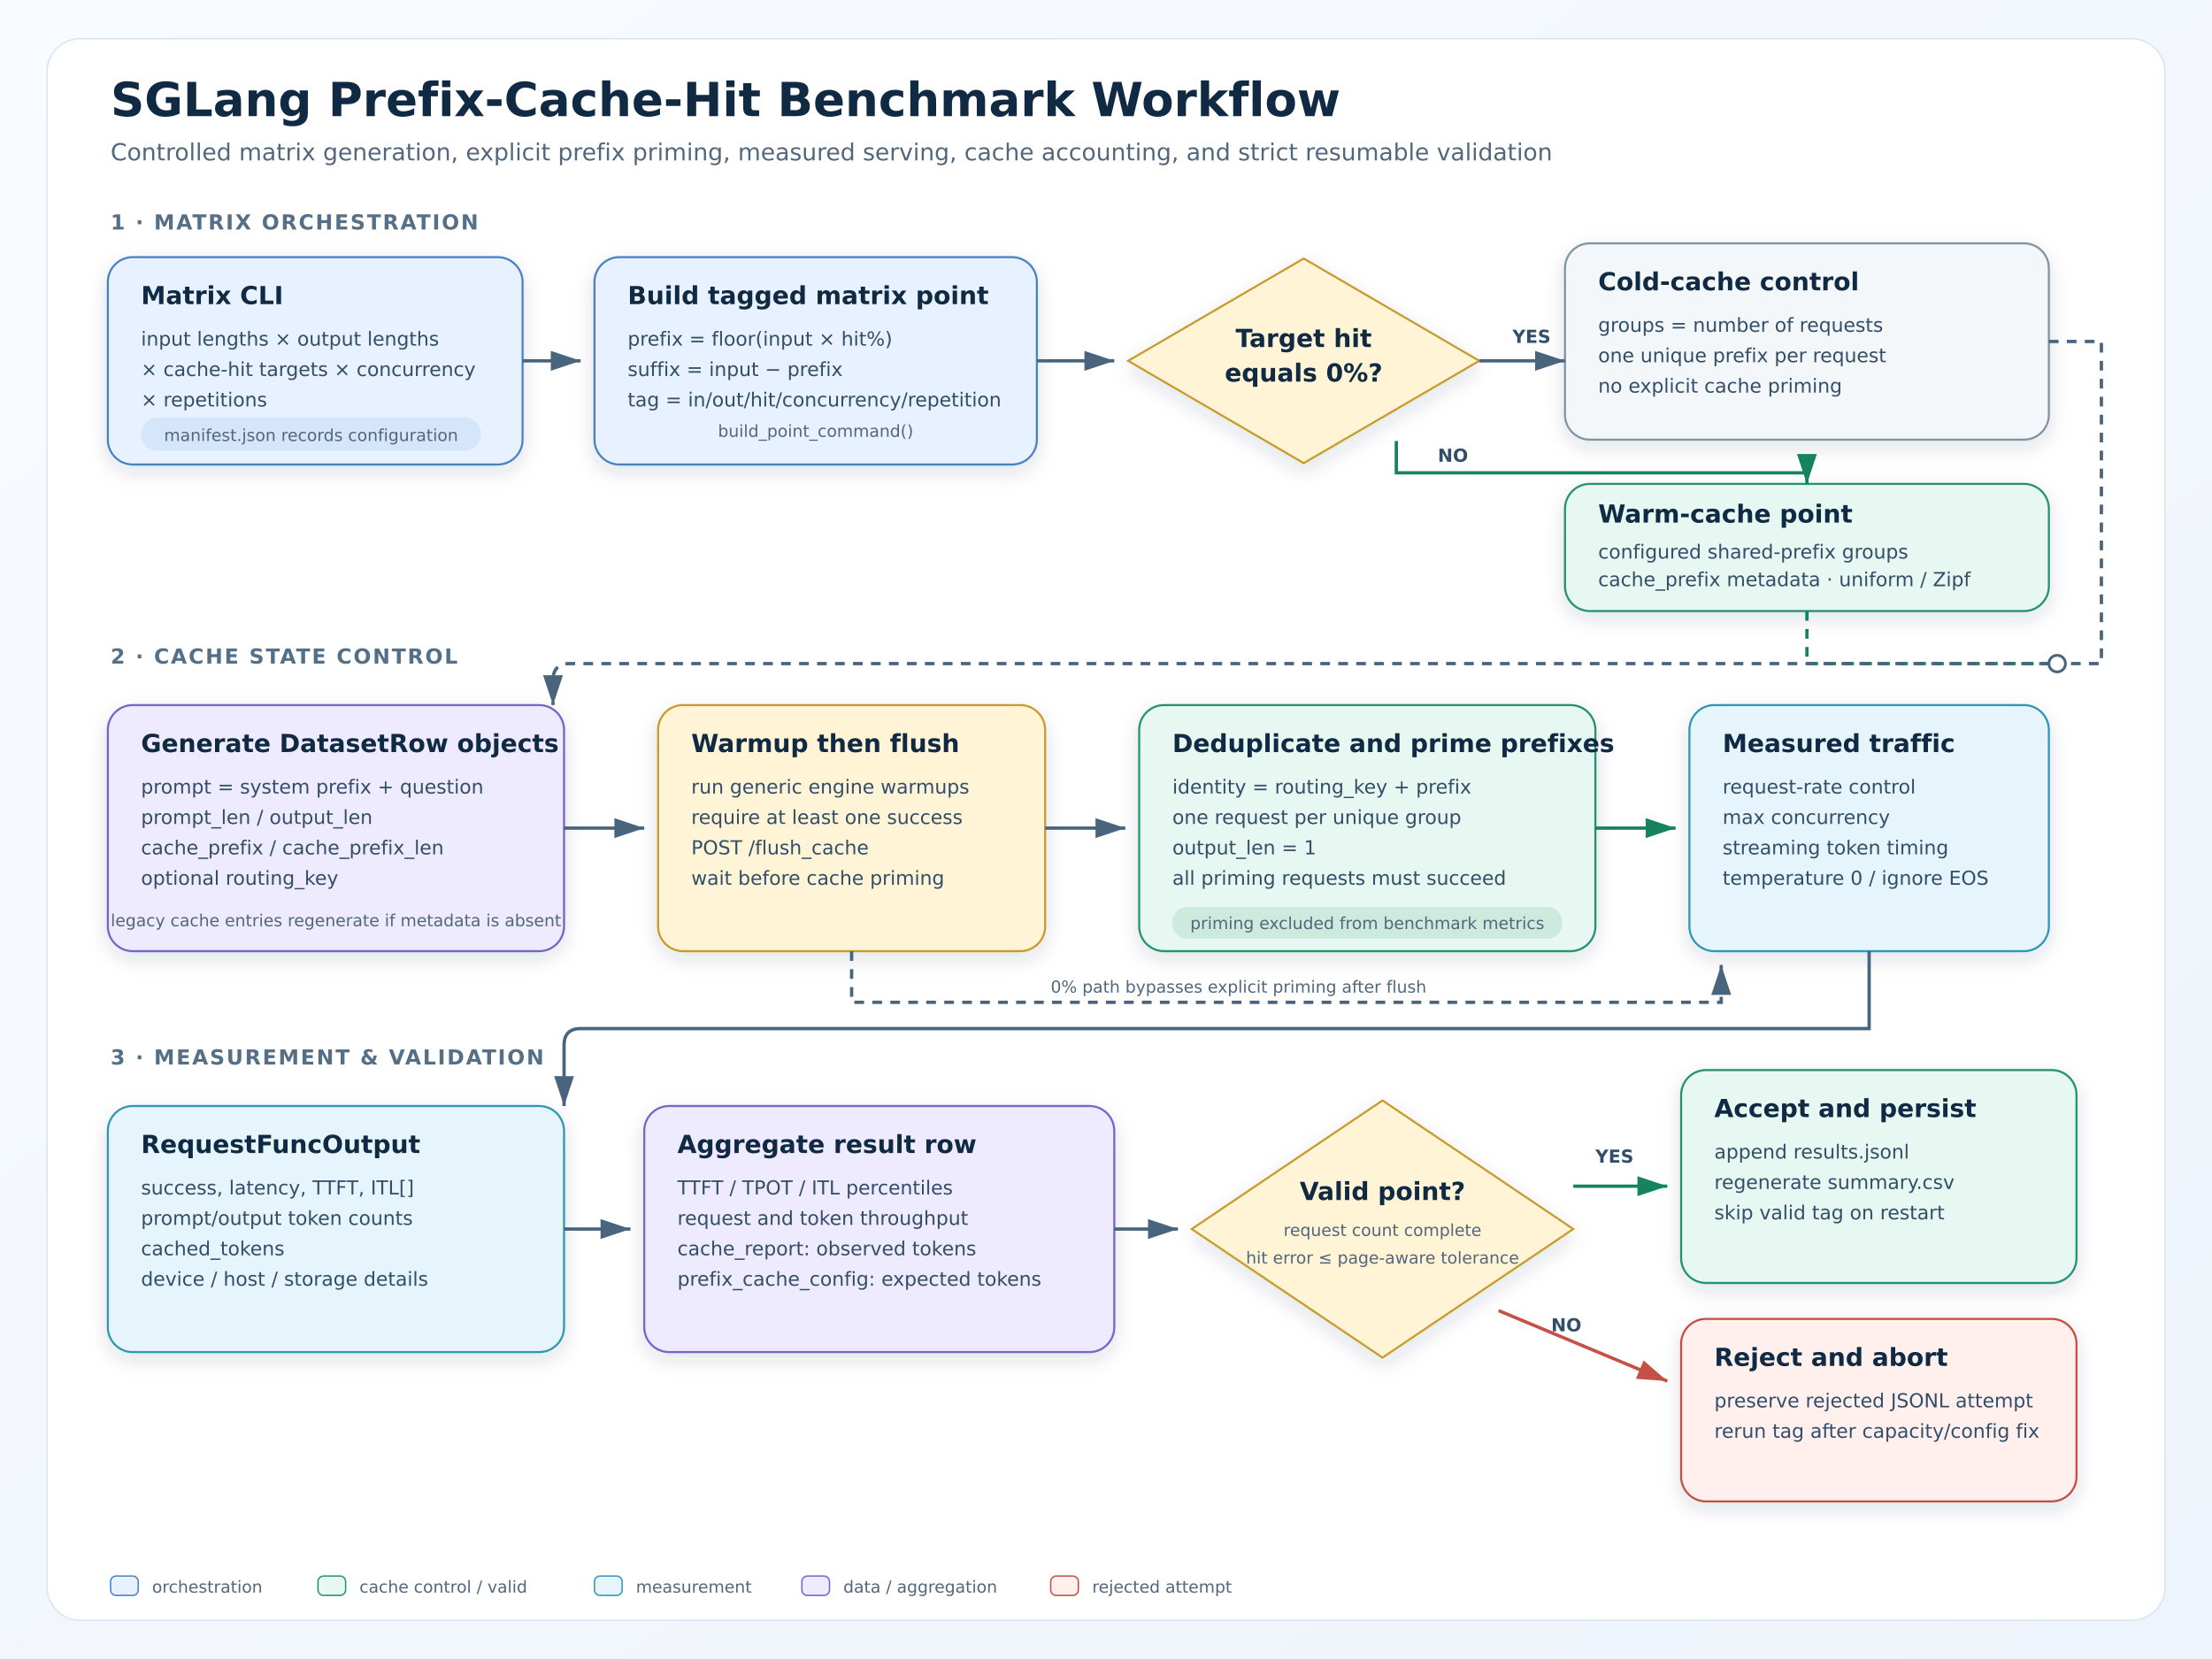
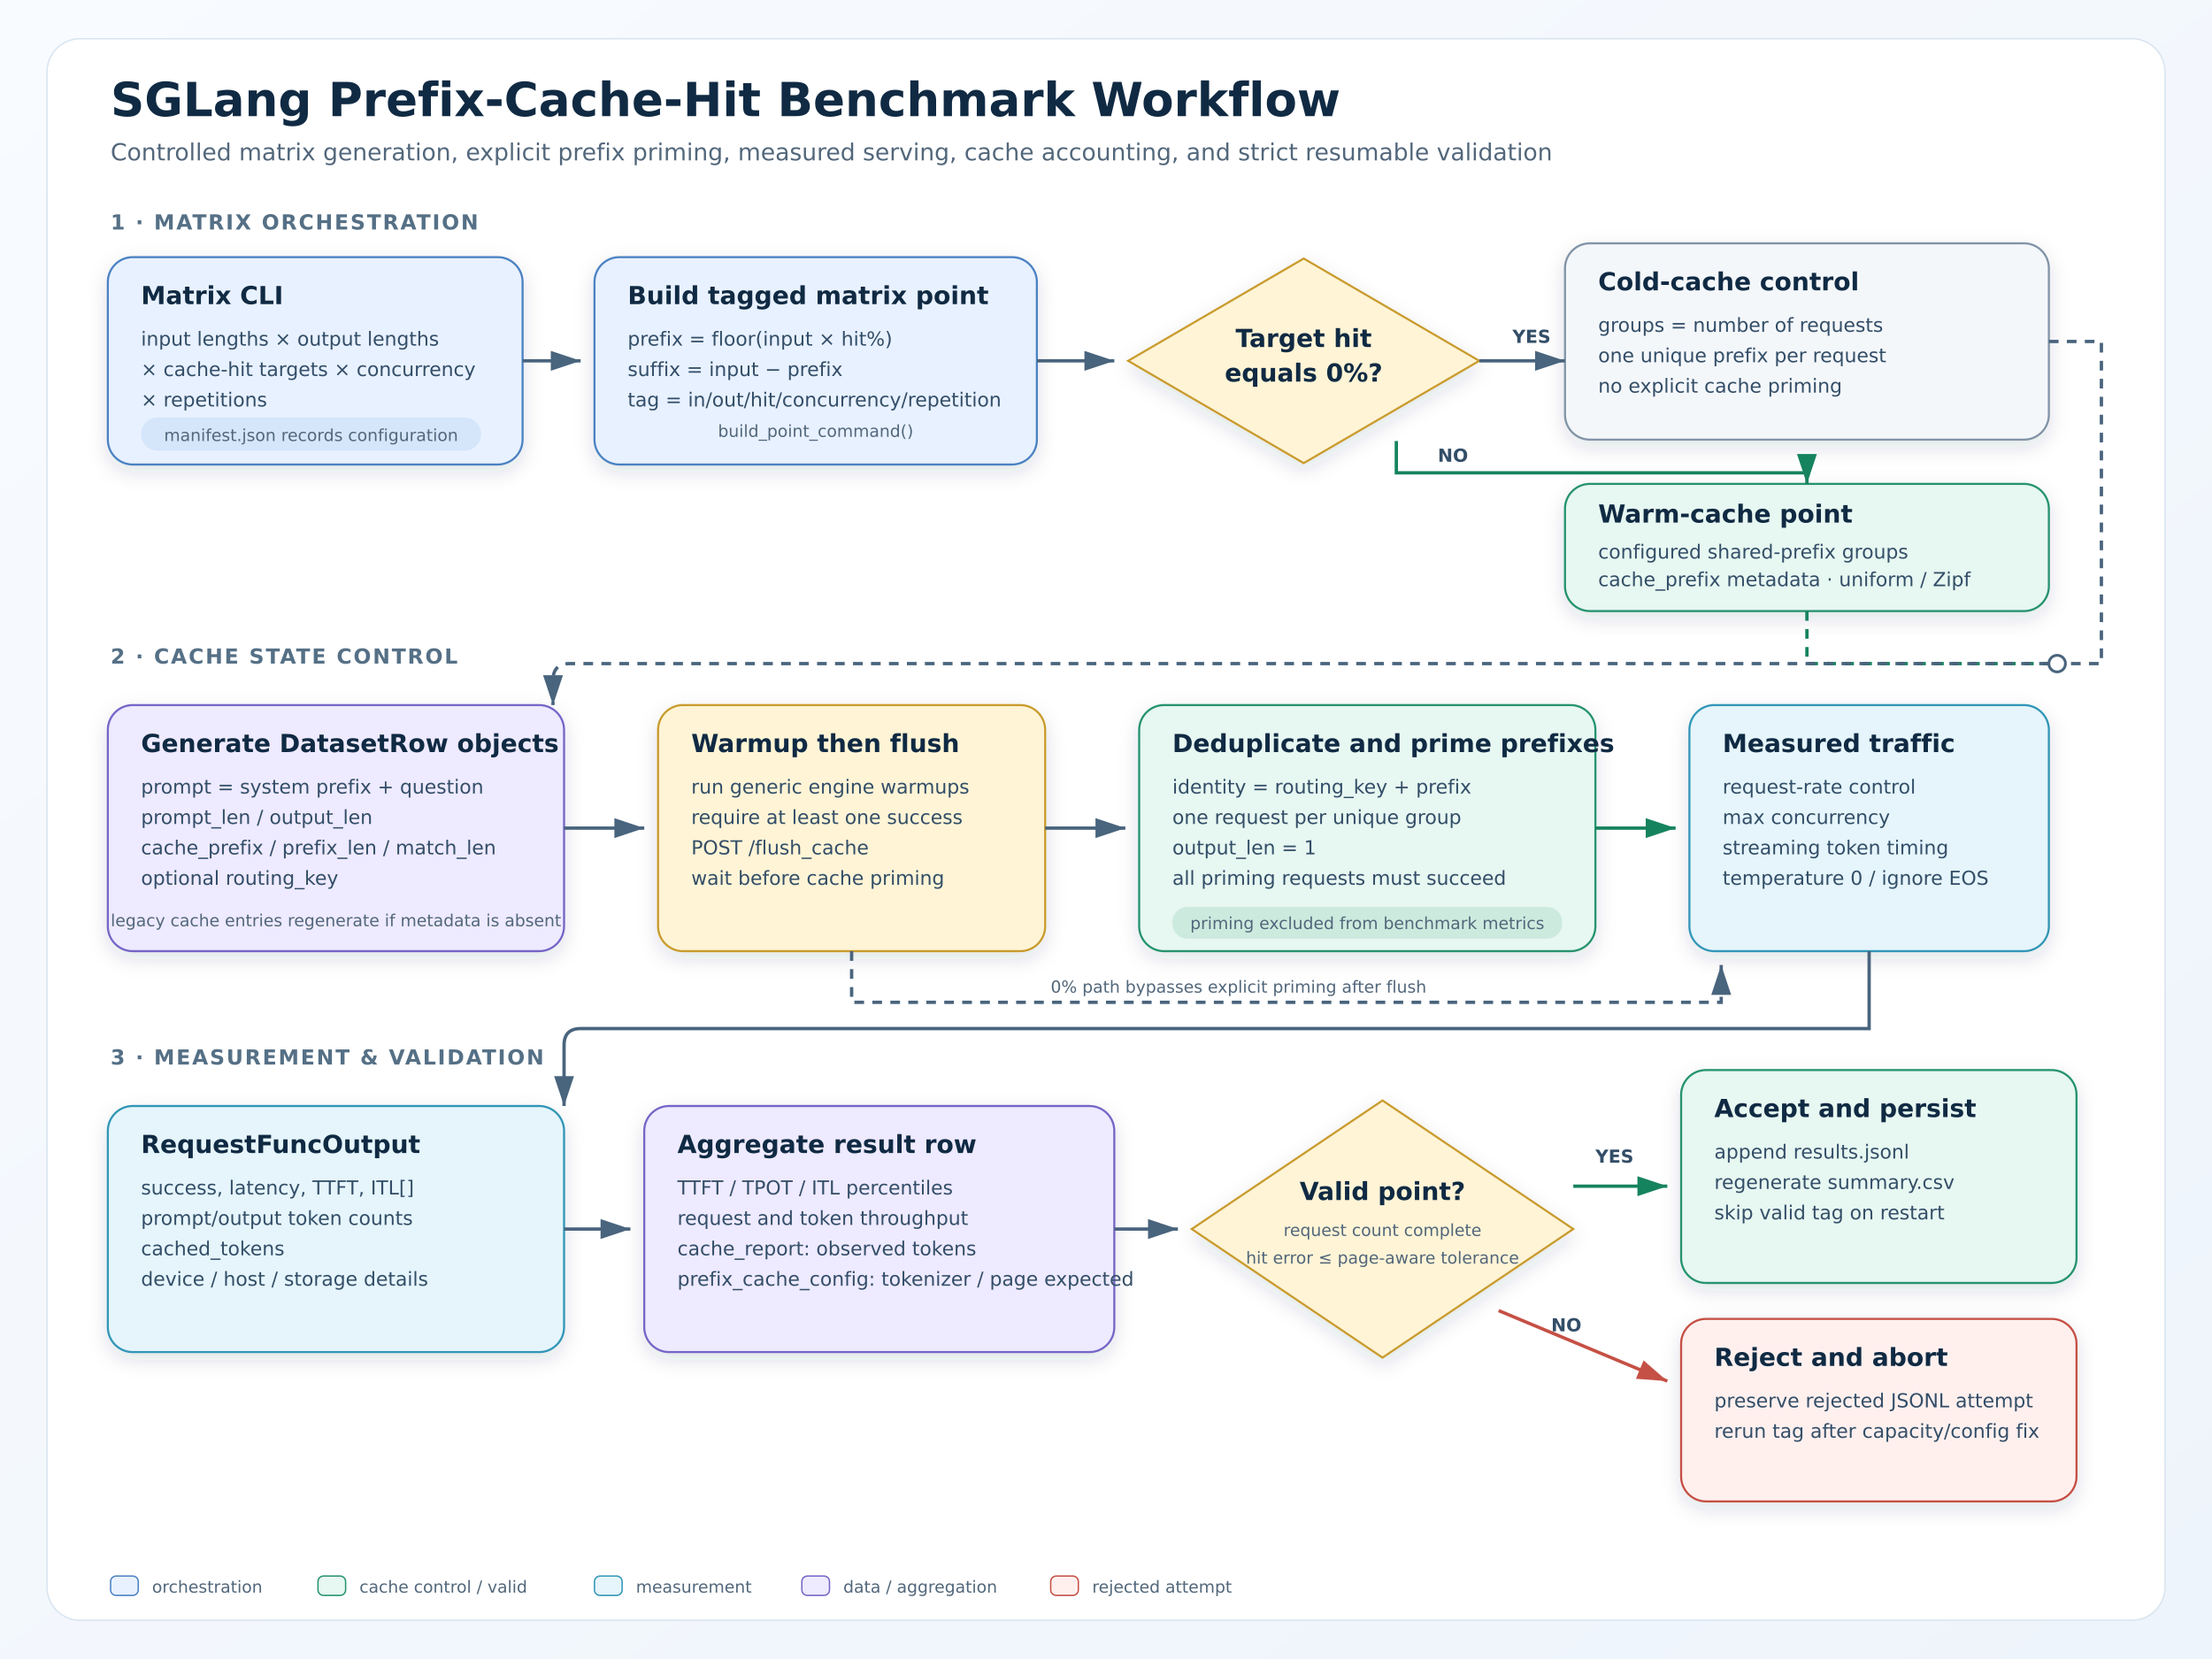
<svg xmlns="http://www.w3.org/2000/svg" width="1600" height="1200" viewBox="0 0 1600 1200" role="img" aria-labelledby="title desc">
  <defs>
    <linearGradient id="bg" x1="0" y1="0" x2="1" y2="1">
      <stop offset="0" stop-color="#f8fbff" />
      <stop offset="1" stop-color="#eef4fb" />
    </linearGradient>
    <filter id="shadow" x="-20%" y="-20%" width="140%" height="140%">
      <feDropShadow dx="0" dy="5" stdDeviation="7" flood-color="#17324d" flood-opacity="0.13" />
    </filter>
    <marker id="arrow" markerWidth="10" markerHeight="10" refX="9" refY="3" orient="auto" markerUnits="strokeWidth">
      <path d="M0,0 L0,6 L9,3 z" fill="#49647d" />
    </marker>
    <marker id="arrowGood" markerWidth="10" markerHeight="10" refX="9" refY="3" orient="auto" markerUnits="strokeWidth">
      <path d="M0,0 L0,6 L9,3 z" fill="#16835f" />
    </marker>
    <marker id="arrowBad" markerWidth="10" markerHeight="10" refX="9" refY="3" orient="auto" markerUnits="strokeWidth">
      <path d="M0,0 L0,6 L9,3 z" fill="#c55045" />
    </marker>
    <style>
      .title { font-family: "DejaVu Sans", Arial, sans-serif; font-size: 34px; font-weight: 700; fill: #102a43; }
      .subtitle { font-family: "DejaVu Sans", Arial, sans-serif; font-size: 17px; font-weight: 400; fill: #52677b; }
      .lane { font-family: "DejaVu Sans", Arial, sans-serif; font-size: 15px; font-weight: 700; letter-spacing: 1.2px; fill: #557086; }
      .head { font-family: "DejaVu Sans", Arial, sans-serif; font-size: 18px; font-weight: 700; fill: #102a43; }
      .body { font-family: "DejaVu Sans", Arial, sans-serif; font-size: 14px; font-weight: 400; fill: #334e68; }
      .small { font-family: "DejaVu Sans", Arial, sans-serif; font-size: 12px; font-weight: 500; fill: #52677b; }
      .label { font-family: "DejaVu Sans", Arial, sans-serif; font-size: 13px; font-weight: 700; fill: #334e68; }
      .box { stroke-width: 1.5; filter: url(#shadow); }
      .arrow { fill: none; stroke: #49647d; stroke-width: 2.4; marker-end: url(#arrow); }
      .arrow-good { fill: none; stroke: #16835f; stroke-width: 2.4; marker-end: url(#arrowGood); }
      .arrow-bad { fill: none; stroke: #c55045; stroke-width: 2.4; marker-end: url(#arrowBad); }
      .connector { fill: none; stroke: #49647d; stroke-width: 2.4; stroke-dasharray: 7 6; }
      .connector-good { fill: none; stroke: #16835f; stroke-width: 2.4; stroke-dasharray: 7 6; }
      .dashed { stroke-dasharray: 7 6; }
    </style>
  </defs>
  <rect width="1600" height="1200" fill="url(#bg)" />
  <rect x="34" y="28" width="1532" height="1144" rx="24" fill="#ffffff" stroke="#d8e4ef" />
  <text x="80" y="84" class="title">SGLang Prefix-Cache-Hit Benchmark Workflow</text>
  <text x="80" y="116" class="subtitle">Controlled matrix generation, explicit prefix priming, measured serving, cache accounting, and strict resumable validation</text>
  <text x="80" y="166" class="lane">1 · MATRIX ORCHESTRATION</text>
  <text x="80" y="480" class="lane">2 · CACHE STATE CONTROL</text>
  <text x="80" y="770" class="lane">3 · MEASUREMENT &amp; VALIDATION</text>
  <rect x="78" y="186" width="300" height="150" rx="18" fill="#e8f1ff" stroke="#4c82c3" class="box" />
  <text x="102" y="220" class="head">Matrix CLI</text>
  <text x="102" y="250" class="body">
    <tspan x="102" dy="0">input lengths × output lengths</tspan>
    <tspan x="102" dy="22">× cache-hit targets × concurrency</tspan>
    <tspan x="102" dy="22">× repetitions</tspan>
  </text>
  <rect x="102" y="302" width="246" height="24" rx="12" fill="#d5e6fb" />
  <text x="225" y="319" text-anchor="middle" class="small">manifest.json records configuration</text>
  <rect x="430" y="186" width="320" height="150" rx="18" fill="#e8f1ff" stroke="#4c82c3" class="box" />
  <text x="454" y="220" class="head">Build tagged matrix point</text>
  <text x="454" y="250" class="body">
    <tspan x="454" dy="0">prefix = floor(input × hit%)</tspan>
    <tspan x="454" dy="22">suffix = input − prefix</tspan>
    <tspan x="454" dy="22">tag = in/out/hit/concurrency/repetition</tspan>
  </text>
  <text x="590" y="316" text-anchor="middle" class="small">build_point_command()</text>
  <path d="M943 187 L1070 261 L943 335 L816 261 Z" fill="#fff4d6" stroke="#c99b2e" class="box" />
  <text x="943" y="251" text-anchor="middle" class="head">Target hit</text>
  <text x="943" y="276" text-anchor="middle" class="head">equals 0%?</text>
  <rect x="1132" y="176" width="350" height="142" rx="18" fill="#f4f7fa" stroke="#8194a6" class="box" />
  <text x="1156" y="210" class="head">Cold-cache control</text>
  <text x="1156" y="240" class="body">
    <tspan x="1156" dy="0">groups = number of requests</tspan>
    <tspan x="1156" dy="22">one unique prefix per request</tspan>
    <tspan x="1156" dy="22">no explicit cache priming</tspan>
  </text>
  <rect x="1132" y="350" width="350" height="92" rx="18" fill="#e7f7f1" stroke="#26936e" class="box" />
  <text x="1156" y="378" class="head">Warm-cache point</text>
  <text x="1156" y="404" class="body">
    <tspan x="1156" dy="0">configured shared-prefix groups</tspan>
    <tspan x="1156" dy="20">cache_prefix metadata · uniform / Zipf</tspan>
  </text>
  <rect x="78" y="510" width="330" height="178" rx="18" fill="#eeeaff" stroke="#7566c7" class="box" />
  <text x="102" y="544" class="head">Generate DatasetRow objects</text>
  <text x="102" y="574" class="body">
    <tspan x="102" dy="0">prompt = system prefix + question</tspan>
    <tspan x="102" dy="22">prompt_len / output_len</tspan>
-     <tspan x="102" dy="22">cache_prefix / cache_prefix_len</tspan>
+     <tspan x="102" dy="22">cache_prefix / prefix_len / match_len</tspan>
    <tspan x="102" dy="22">optional routing_key</tspan>
  </text>
  <text x="243" y="670" text-anchor="middle" class="small">legacy cache entries regenerate if metadata is absent</text>
  <rect x="476" y="510" width="280" height="178" rx="18" fill="#fff4d6" stroke="#c99b2e" class="box" />
  <text x="500" y="544" class="head">Warmup then flush</text>
  <text x="500" y="574" class="body">
    <tspan x="500" dy="0">run generic engine warmups</tspan>
    <tspan x="500" dy="22">require at least one success</tspan>
    <tspan x="500" dy="22">POST /flush_cache</tspan>
    <tspan x="500" dy="22">wait before cache priming</tspan>
  </text>
  <rect x="824" y="510" width="330" height="178" rx="18" fill="#e7f7f1" stroke="#26936e" class="box" />
  <text x="848" y="544" class="head">Deduplicate and prime prefixes</text>
  <text x="848" y="574" class="body">
    <tspan x="848" dy="0">identity = routing_key + prefix</tspan>
    <tspan x="848" dy="22">one request per unique group</tspan>
    <tspan x="848" dy="22">output_len = 1</tspan>
    <tspan x="848" dy="22">all priming requests must succeed</tspan>
  </text>
  <rect x="848" y="656" width="282" height="23" rx="11" fill="#cdeade" />
  <text x="989" y="672" text-anchor="middle" class="small">priming excluded from benchmark metrics</text>
  <rect x="1222" y="510" width="260" height="178" rx="18" fill="#e5f5fb" stroke="#3396b7" class="box" />
  <text x="1246" y="544" class="head">Measured traffic</text>
  <text x="1246" y="574" class="body">
    <tspan x="1246" dy="0">request-rate control</tspan>
    <tspan x="1246" dy="22">max concurrency</tspan>
    <tspan x="1246" dy="22">streaming token timing</tspan>
    <tspan x="1246" dy="22">temperature 0 / ignore EOS</tspan>
  </text>
  <rect x="78" y="800" width="330" height="178" rx="18" fill="#e5f5fb" stroke="#3396b7" class="box" />
  <text x="102" y="834" class="head">RequestFuncOutput</text>
  <text x="102" y="864" class="body">
    <tspan x="102" dy="0">success, latency, TTFT, ITL[]</tspan>
    <tspan x="102" dy="22">prompt/output token counts</tspan>
    <tspan x="102" dy="22">cached_tokens</tspan>
    <tspan x="102" dy="22">device / host / storage details</tspan>
  </text>
  <rect x="466" y="800" width="340" height="178" rx="18" fill="#eeeaff" stroke="#7566c7" class="box" />
  <text x="490" y="834" class="head">Aggregate result row</text>
  <text x="490" y="864" class="body">
    <tspan x="490" dy="0">TTFT / TPOT / ITL percentiles</tspan>
    <tspan x="490" dy="22">request and token throughput</tspan>
    <tspan x="490" dy="22">cache_report: observed tokens</tspan>
-     <tspan x="490" dy="22">prefix_cache_config: expected tokens</tspan>
+     <tspan x="490" dy="22">prefix_cache_config: tokenizer / page expected</tspan>
  </text>
  <path d="M1000 796 L1138 889 L1000 982 L862 889 Z" fill="#fff4d6" stroke="#c99b2e" class="box" />
  <text x="1000" y="868" text-anchor="middle" class="head">Valid point?</text>
  <text x="1000" y="894" text-anchor="middle" class="small">request count complete</text>
  <text x="1000" y="914" text-anchor="middle" class="small">hit error ≤ page-aware tolerance</text>
  <rect x="1216" y="774" width="286" height="154" rx="18" fill="#e7f7f1" stroke="#26936e" class="box" />
  <text x="1240" y="808" class="head">Accept and persist</text>
  <text x="1240" y="838" class="body">
    <tspan x="1240" dy="0">append results.jsonl</tspan>
    <tspan x="1240" dy="22">regenerate summary.csv</tspan>
    <tspan x="1240" dy="22">skip valid tag on restart</tspan>
  </text>
  <rect x="1216" y="954" width="286" height="132" rx="18" fill="#fff0ee" stroke="#c55045" class="box" />
  <text x="1240" y="988" class="head">Reject and abort</text>
  <text x="1240" y="1018" class="body">
    <tspan x="1240" dy="0">preserve rejected JSONL attempt</tspan>
    <tspan x="1240" dy="22">rerun tag after capacity/config fix</tspan>
  </text>
  <path d="M378 261 H420" class="arrow" />
  <path d="M750 261 H806" class="arrow" />
  <path d="M1070 261 H1132" class="arrow" />
  <text x="1094" y="248" class="label">YES</text>
  <path d="M1010 319 V342 H1307 V350" class="arrow-good" />
  <text x="1040" y="334" class="label">NO</text>
  <path d="M1482 247 H1520 V480 H1488" class="connector" />
  <path d="M1307 442 V480 H1488" class="connector-good" />
  <circle cx="1488" cy="480" r="6" fill="#ffffff" stroke="#49647d" stroke-width="2" />
  <path d="M1482 480 H412 Q400 480 400 492 V510" class="arrow dashed" />
  <path d="M408 599 H466" class="arrow" />
  <path d="M756 599 H814" class="arrow" />
  <path d="M1154 599 H1212" class="arrow-good" />
  <path d="M616 688 V725 H1245 V698" class="arrow dashed" />
  <text x="760" y="718" class="small">0% path bypasses explicit priming after flush</text>
  <path d="M1352 688 V744 H420 Q408 744 408 756 V800" class="arrow" />
  <path d="M408 889 H456" class="arrow" />
  <path d="M806 889 H852" class="arrow" />
  <path d="M1138 858 H1206" class="arrow-good" />
  <text x="1154" y="841" class="label">YES</text>
  <path d="M1084 948 L1206 999" class="arrow-bad" />
  <text x="1122" y="963" class="label">NO</text>
  <g transform="translate(80,1140)">
    <rect width="20" height="14" rx="4" fill="#e8f1ff" stroke="#4c82c3" />
    <text x="30" y="12" class="small">orchestration</text>
    <rect x="150" width="20" height="14" rx="4" fill="#e7f7f1" stroke="#26936e" />
    <text x="180" y="12" class="small">cache control / valid</text>
    <rect x="350" width="20" height="14" rx="4" fill="#e5f5fb" stroke="#3396b7" />
    <text x="380" y="12" class="small">measurement</text>
    <rect x="500" width="20" height="14" rx="4" fill="#eeeaff" stroke="#7566c7" />
    <text x="530" y="12" class="small">data / aggregation</text>
    <rect x="680" width="20" height="14" rx="4" fill="#fff0ee" stroke="#c55045" />
    <text x="710" y="12" class="small">rejected attempt</text>
  </g>
</svg>
